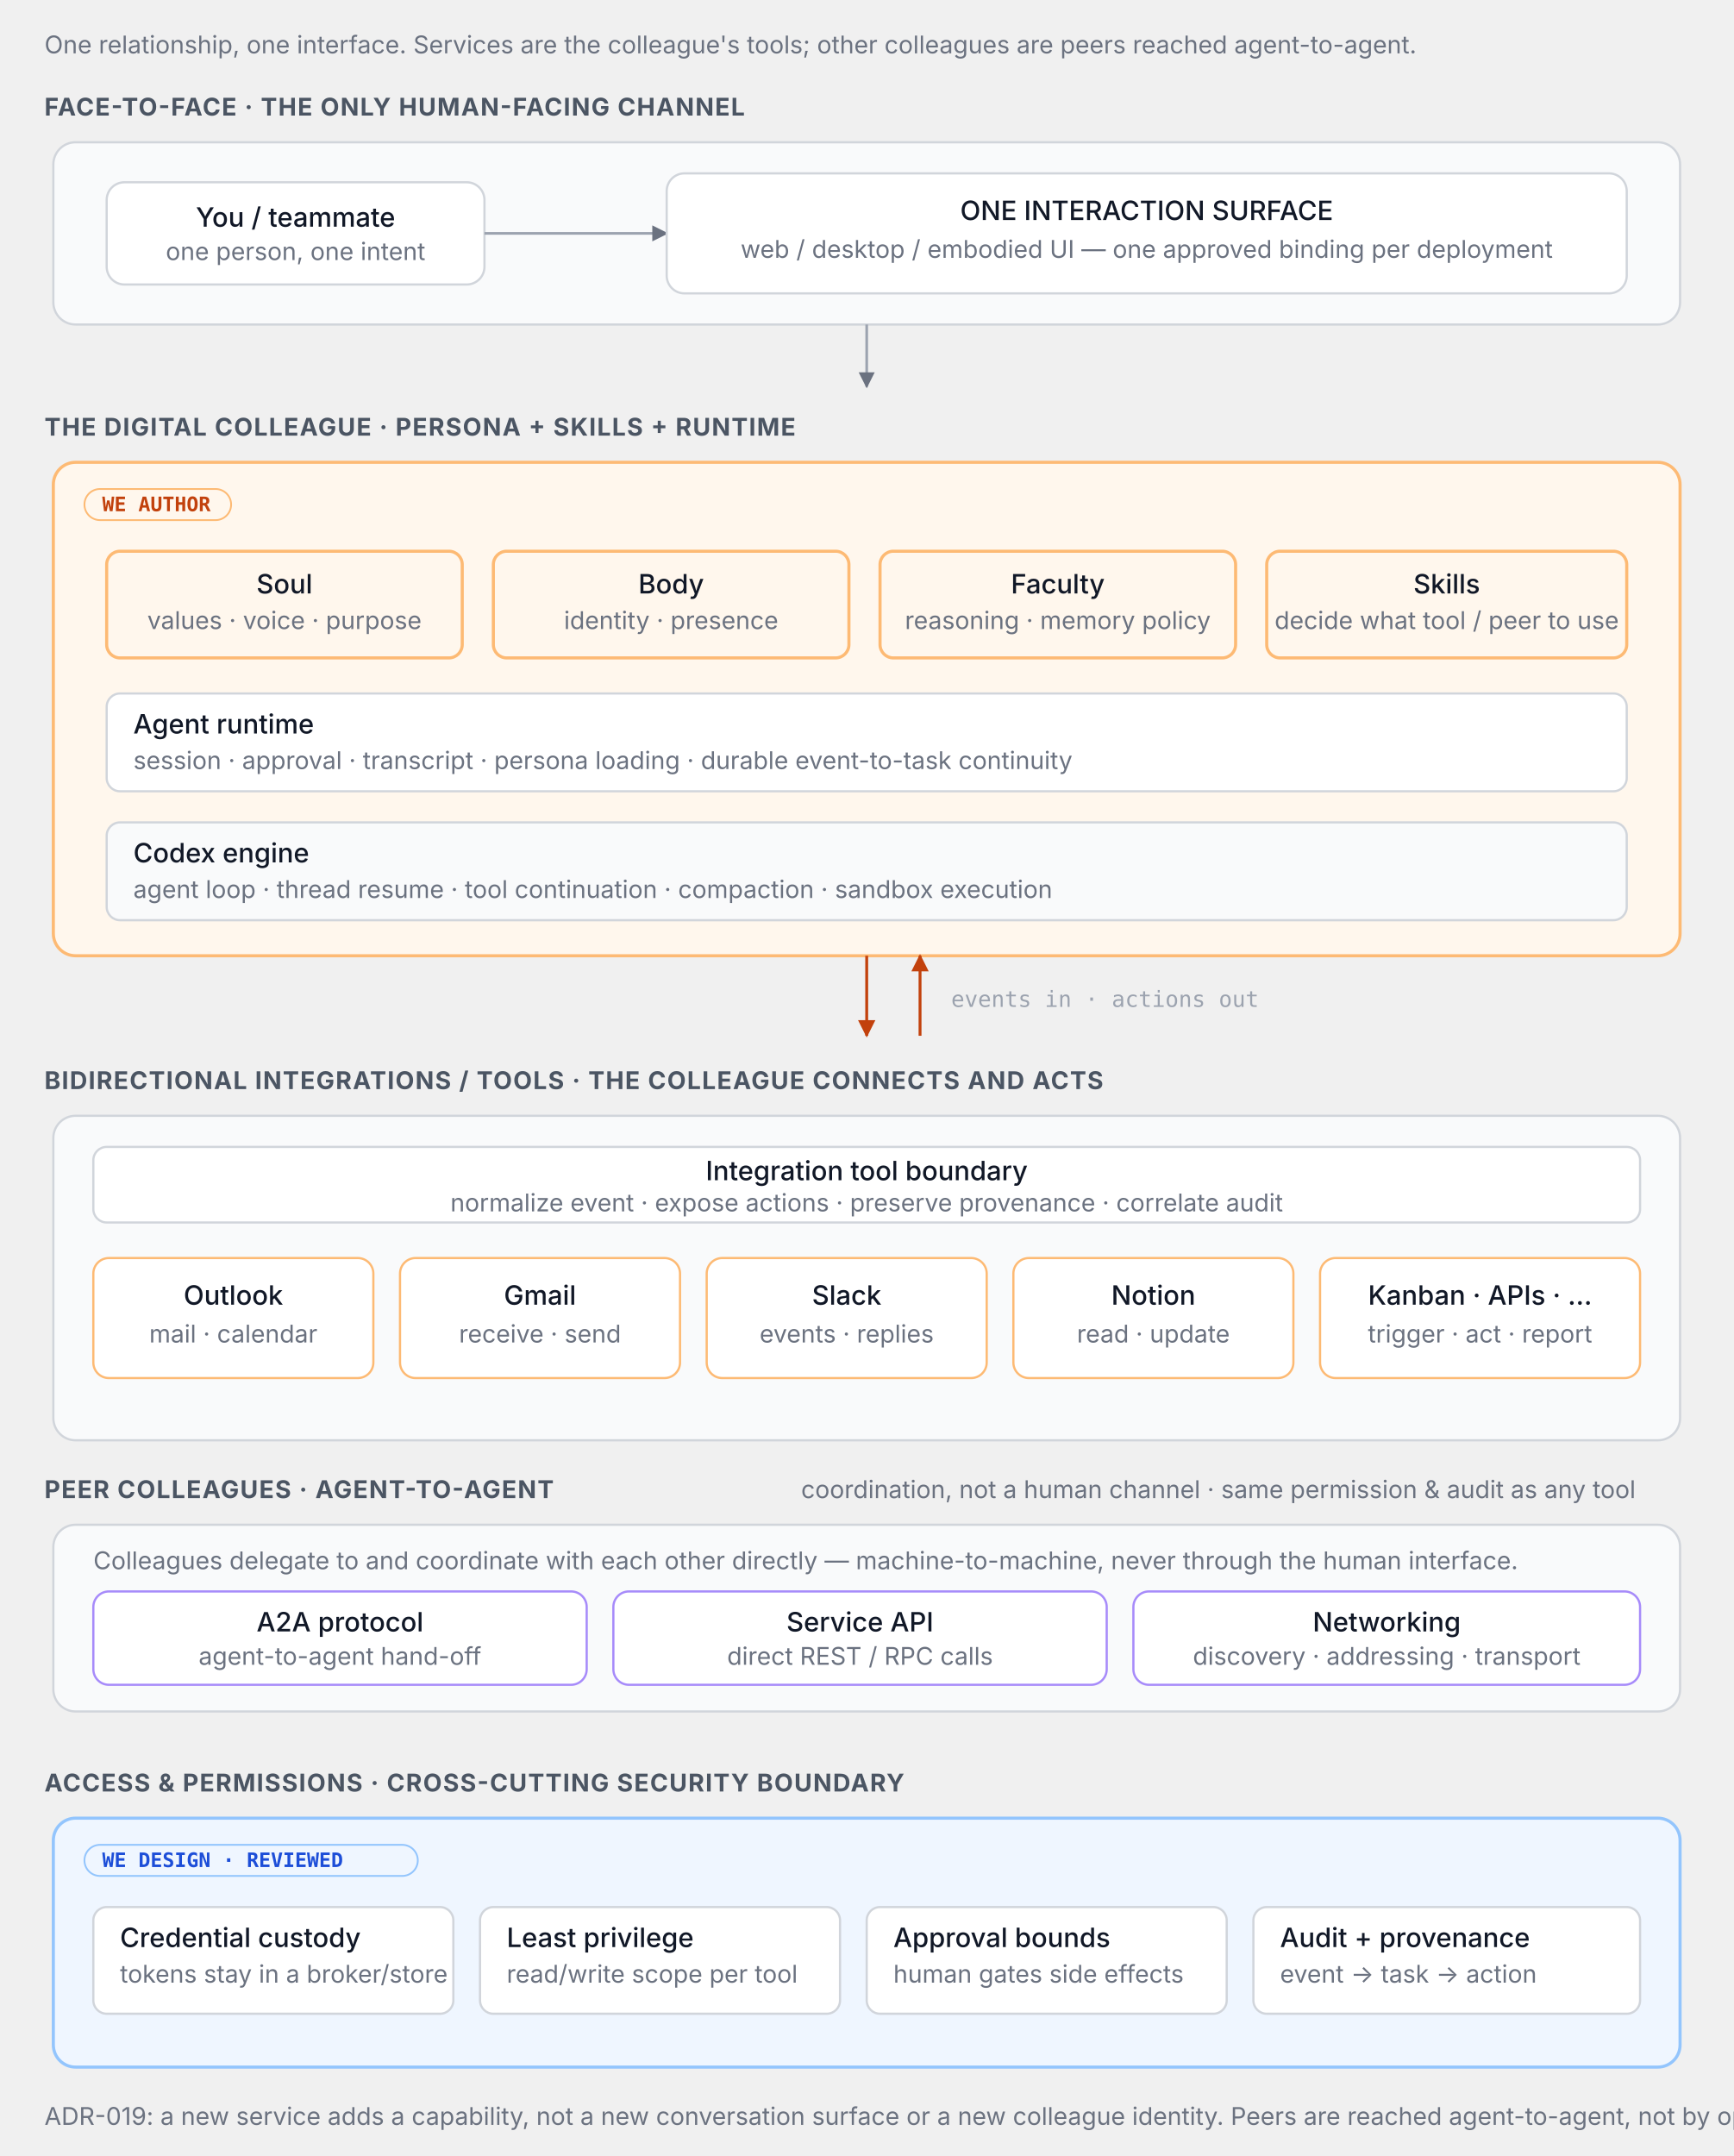
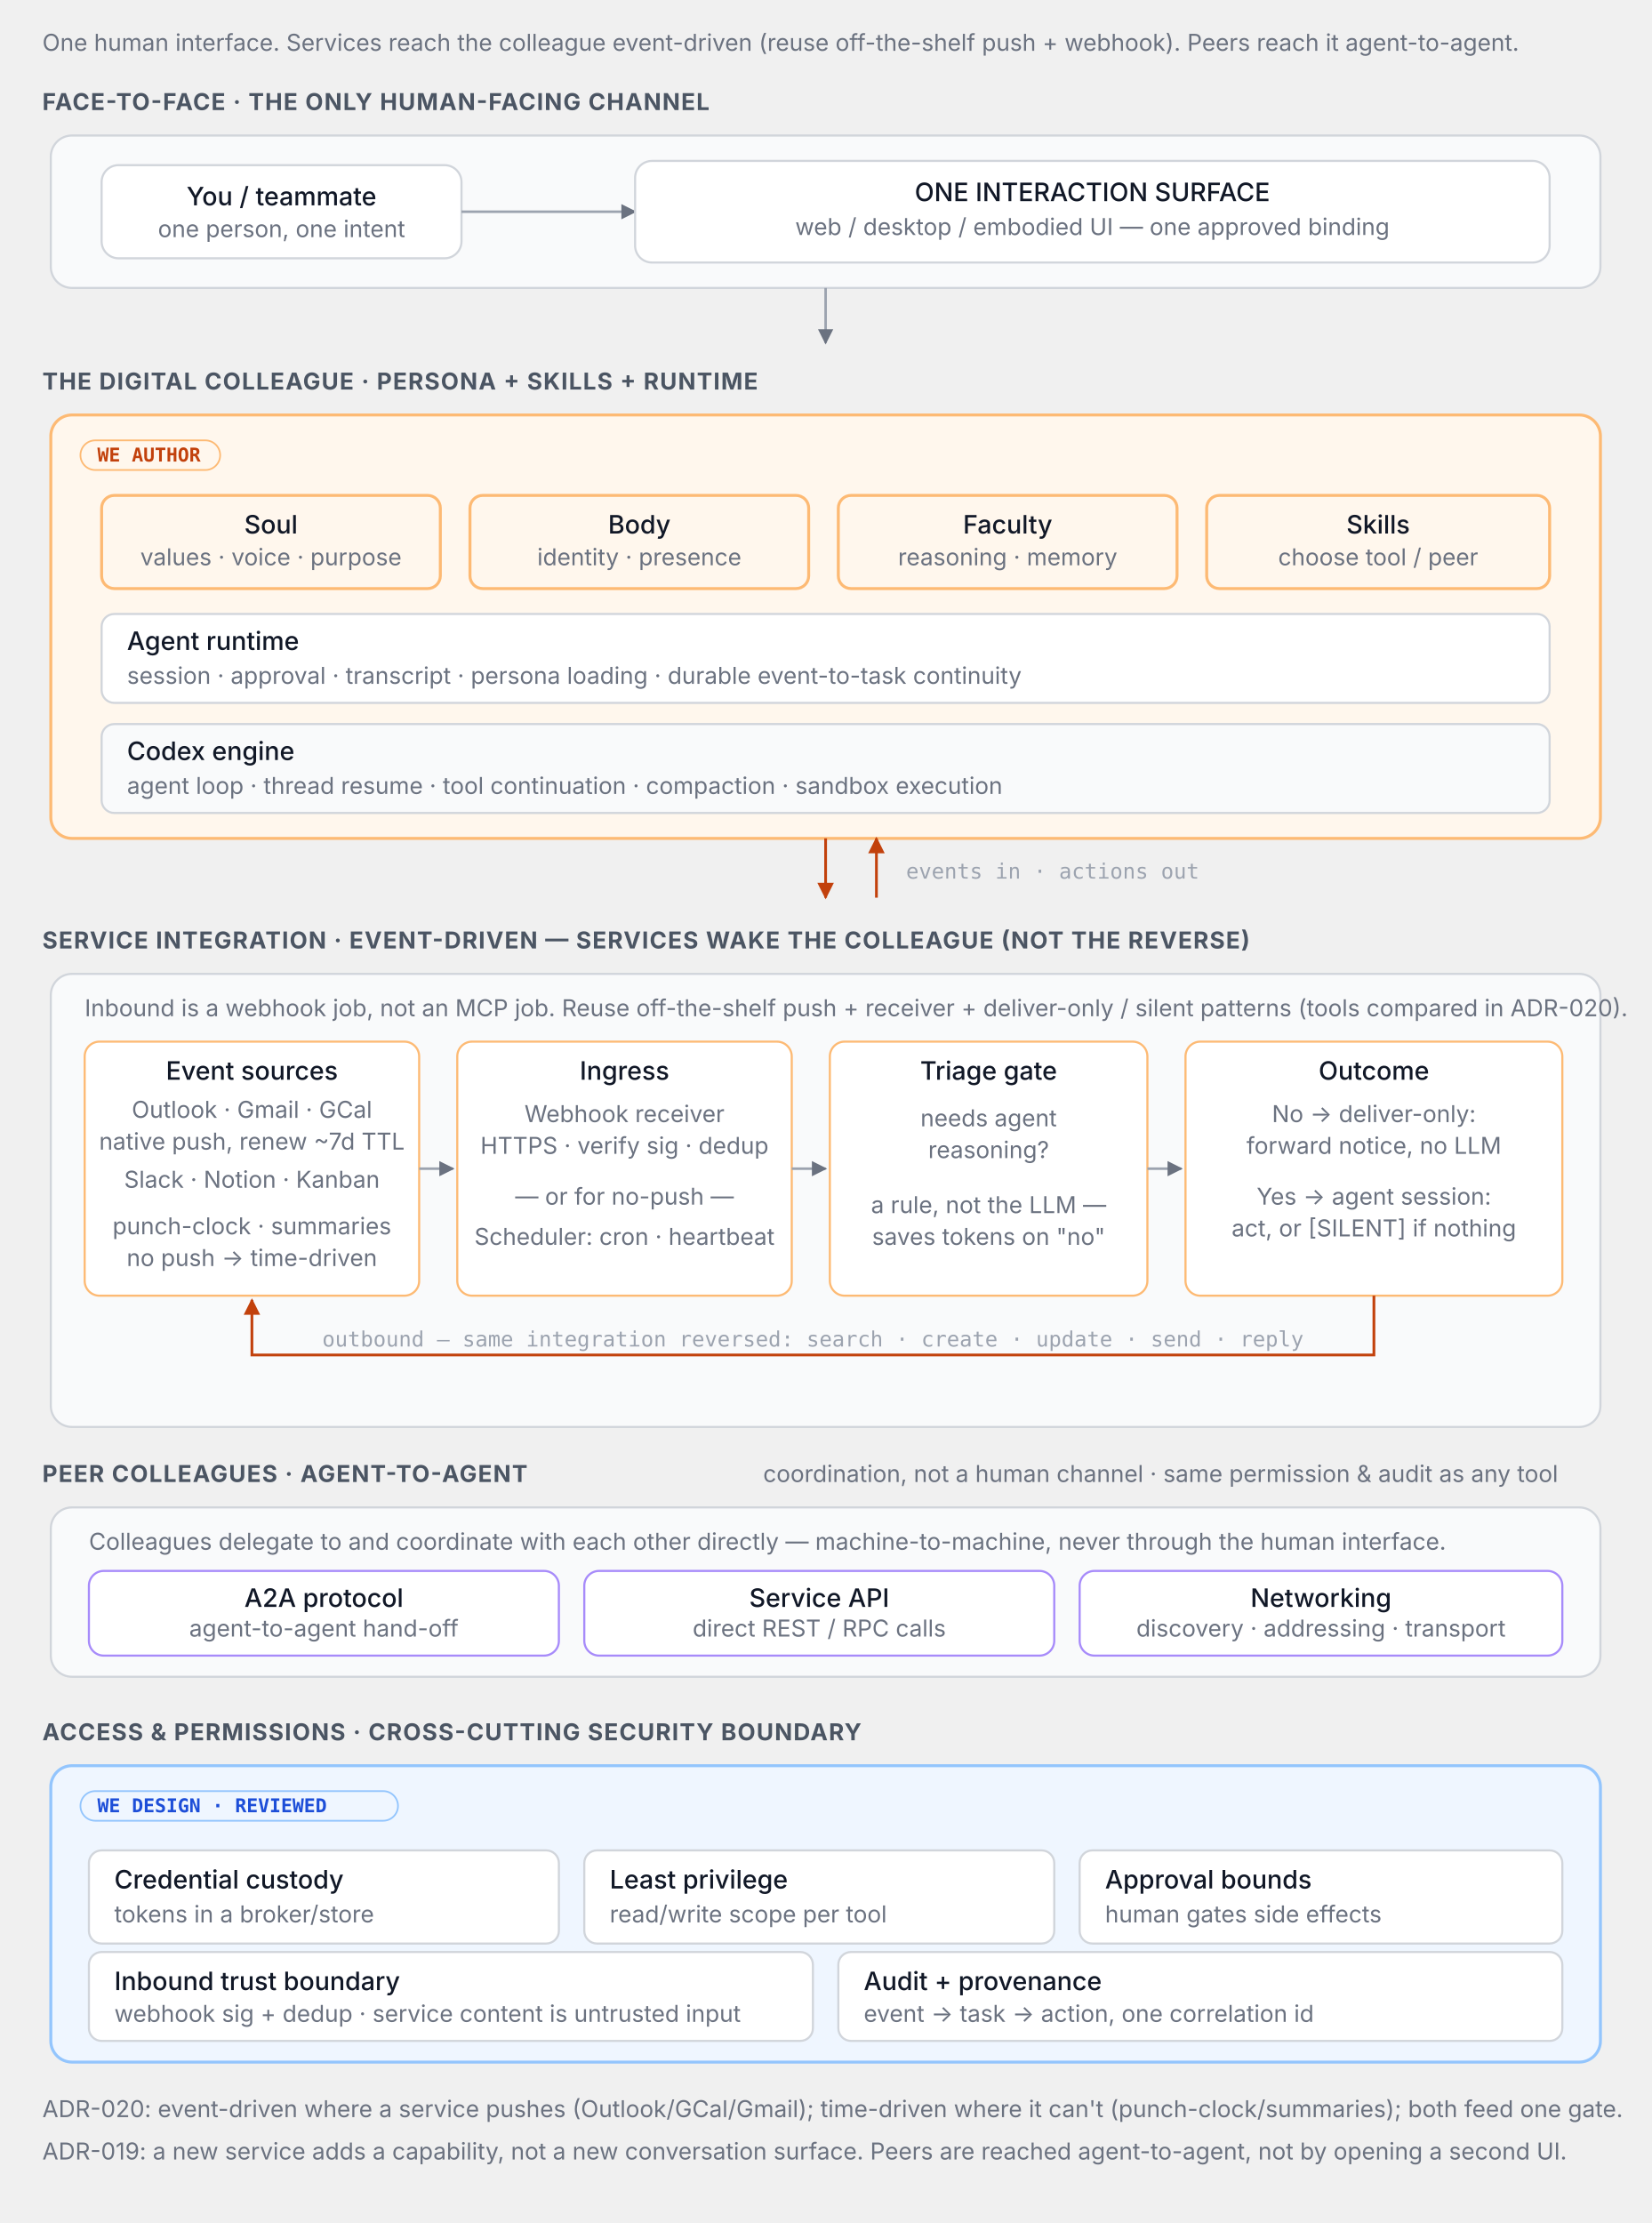
- <svg xmlns="http://www.w3.org/2000/svg" viewBox="0 0 780 970" role="img" font-family="ui-sans-serif, system-ui, -apple-system, sans-serif">
+ <svg xmlns="http://www.w3.org/2000/svg" viewBox="0 0 780 1050" role="img" font-family="ui-sans-serif, system-ui, -apple-system, sans-serif">
  <defs>
    <marker id="arr" viewBox="0 0 10 10" refX="9" refY="5" markerWidth="6" markerHeight="6" orient="auto">
      <path d="M0,0 L10,5 L0,10 z" fill="#6b7280" />
    </marker>
    <marker id="arrOrange" viewBox="0 0 10 10" refX="9" refY="5" markerWidth="6" markerHeight="6" orient="auto">
      <path d="M0,0 L10,5 L0,10 z" fill="#c2410c" />
    </marker>
  </defs>
  <style>
    .label { font-size: 12px; font-weight: 500; fill: #111827; }
    .sub { font-size: 11px; fill: #6b7280; }
    .port { font-size: 10px; fill: #9ca3af; font-family: ui-monospace, monospace; }
    .tier { font-size: 11px; font-weight: 700; fill: #4b5563; letter-spacing: 0.5px; }
    .own { font-size: 9px; font-weight: 700; fill: #c2410c; font-family: ui-monospace, monospace; }
    .sec { font-size: 9px; font-weight: 700; fill: #1d4ed8; font-family: ui-monospace, monospace; }
    .edge { stroke: #9ca3af; stroke-width: 1.2; fill: none; }
    .edgeTool { stroke: #c2410c; stroke-width: 1.3; fill: none; }
    .box { fill: #ffffff; stroke: #d1d5db; stroke-width: 1; }
    .boxOff { fill: #f9fafb; stroke: #d1d5db; stroke-width: 1; }
    .boxOwn { fill: #fff7ed; stroke: #fdba74; stroke-width: 1.4; }
    .boxSec { fill: #eff6ff; stroke: #93c5fd; stroke-width: 1.4; }
    .chip { fill: #fff7ed; stroke: #fdba74; stroke-width: 0.8; }
    .chipSec { fill: #eff6ff; stroke: #93c5fd; stroke-width: 0.8; }
    .service { fill: #ffffff; stroke: #fdba74; stroke-width: 1; }
+     .stage { fill: #ffffff; stroke: #fdba74; stroke-width: 1; }
    .peer { fill: #ffffff; stroke: #a78bfa; stroke-width: 1; }
-     .edgePeer { stroke: #7c3aed; stroke-width: 1.3; fill: none; }
  </style>
-   <text x="20" y="24" class="sub">One relationship, one interface. Services are the colleague's tools; other colleagues are peers reached agent-to-agent.</text>
+   <text x="20" y="24" class="sub">One human interface. Services reach the colleague event-driven (reuse off-the-shelf push + webhook). Peers reach it agent-to-agent.</text>
  <text x="20" y="52" class="tier">FACE-TO-FACE · THE ONLY HUMAN-FACING CHANNEL</text>
-   <rect x="24" y="64" width="732" height="82" rx="10" class="boxOff" />
-   <rect x="48" y="82" width="170" height="46" rx="8" class="box" />
-   <text x="133" y="102" text-anchor="middle" class="label">You / teammate</text>
-   <text x="133" y="117" text-anchor="middle" class="sub">one person, one intent</text>
-   <line x1="218" y1="105" x2="300" y2="105" class="edge" marker-end="url(#arr)" />
-   <rect x="300" y="78" width="432" height="54" rx="8" class="box" />
-   <text x="516" y="99" text-anchor="middle" class="label">ONE INTERACTION SURFACE</text>
-   <text x="516" y="116" text-anchor="middle" class="sub">web / desktop / embodied UI — one approved binding per deployment</text>
-   <line x1="390" y1="146" x2="390" y2="174" class="edge" marker-end="url(#arr)" />
-   <text x="20" y="196" class="tier">THE DIGITAL COLLEAGUE · PERSONA + SKILLS + RUNTIME</text>
-   <rect x="24" y="208" width="732" height="222" rx="10" class="boxOwn" />
-   <rect x="38" y="220" width="66" height="14" rx="7" class="chip" />
-   <text x="46" y="230" class="own">WE AUTHOR</text>
-   <rect x="48" y="248" width="160" height="48" rx="6" class="boxOwn" />
-   <text x="128" y="267" text-anchor="middle" class="label">Soul</text>
-   <text x="128" y="283" text-anchor="middle" class="sub">values · voice · purpose</text>
-   <rect x="222" y="248" width="160" height="48" rx="6" class="boxOwn" />
-   <text x="302" y="267" text-anchor="middle" class="label">Body</text>
-   <text x="302" y="283" text-anchor="middle" class="sub">identity · presence</text>
-   <rect x="396" y="248" width="160" height="48" rx="6" class="boxOwn" />
-   <text x="476" y="267" text-anchor="middle" class="label">Faculty</text>
-   <text x="476" y="283" text-anchor="middle" class="sub">reasoning · memory policy</text>
-   <rect x="570" y="248" width="162" height="48" rx="6" class="boxOwn" />
-   <text x="651" y="267" text-anchor="middle" class="label">Skills</text>
-   <text x="651" y="283" text-anchor="middle" class="sub">decide what tool / peer to use</text>
-   <rect x="48" y="312" width="684" height="44" rx="6" class="box" />
-   <text x="60" y="330" class="label">Agent runtime</text>
-   <text x="60" y="346" class="sub">session · approval · transcript · persona loading · durable event-to-task continuity</text>
-   <rect x="48" y="370" width="684" height="44" rx="6" class="boxOff" />
-   <text x="60" y="388" class="label">Codex engine</text>
-   <text x="60" y="404" class="sub">agent loop · thread resume · tool continuation · compaction · sandbox execution</text>
-   <line x1="390" y1="430" x2="390" y2="466" class="edgeTool" marker-end="url(#arrOrange)" />
-   <line x1="414" y1="466" x2="414" y2="430" class="edgeTool" marker-end="url(#arrOrange)" />
-   <text x="428" y="453" class="port">events in · actions out</text>
-   <text x="20" y="490" class="tier">BIDIRECTIONAL INTEGRATIONS / TOOLS · THE COLLEAGUE CONNECTS AND ACTS</text>
-   <rect x="24" y="502" width="732" height="146" rx="10" class="boxOff" />
-   <rect x="42" y="516" width="696" height="34" rx="6" class="box" />
-   <text x="390" y="531" text-anchor="middle" class="label">Integration tool boundary</text>
-   <text x="390" y="545" text-anchor="middle" class="sub">normalize event · expose actions · preserve provenance · correlate audit</text>
-   <rect x="42" y="566" width="126" height="54" rx="7" class="service" />
-   <text x="105" y="587" text-anchor="middle" class="label">Outlook</text>
-   <text x="105" y="604" text-anchor="middle" class="sub">mail · calendar</text>
-   <rect x="180" y="566" width="126" height="54" rx="7" class="service" />
-   <text x="243" y="587" text-anchor="middle" class="label">Gmail</text>
-   <text x="243" y="604" text-anchor="middle" class="sub">receive · send</text>
-   <rect x="318" y="566" width="126" height="54" rx="7" class="service" />
-   <text x="381" y="587" text-anchor="middle" class="label">Slack</text>
-   <text x="381" y="604" text-anchor="middle" class="sub">events · replies</text>
-   <rect x="456" y="566" width="126" height="54" rx="7" class="service" />
-   <text x="519" y="587" text-anchor="middle" class="label">Notion</text>
-   <text x="519" y="604" text-anchor="middle" class="sub">read · update</text>
-   <rect x="594" y="566" width="144" height="54" rx="7" class="service" />
-   <text x="666" y="587" text-anchor="middle" class="label">Kanban · APIs · …</text>
-   <text x="666" y="604" text-anchor="middle" class="sub">trigger · act · report</text>
-   <text x="20" y="674" class="tier">PEER COLLEAGUES · AGENT-TO-AGENT</text>
-   <text x="736" y="674" text-anchor="end" class="sub">coordination, not a human channel · same permission &amp; audit as any tool</text>
-   <rect x="24" y="686" width="732" height="84" rx="10" class="boxOff" />
-   <text x="42" y="706" class="sub">Colleagues delegate to and coordinate with each other directly — machine-to-machine, never through the human interface.</text>
-   <rect x="42" y="716" width="222" height="42" rx="7" class="peer" />
-   <text x="153" y="734" text-anchor="middle" class="label">A2A protocol</text>
-   <text x="153" y="749" text-anchor="middle" class="sub">agent-to-agent hand-off</text>
-   <rect x="276" y="716" width="222" height="42" rx="7" class="peer" />
-   <text x="387" y="734" text-anchor="middle" class="label">Service API</text>
-   <text x="387" y="749" text-anchor="middle" class="sub">direct REST / RPC calls</text>
-   <rect x="510" y="716" width="228" height="42" rx="7" class="peer" />
-   <text x="624" y="734" text-anchor="middle" class="label">Networking</text>
-   <text x="624" y="749" text-anchor="middle" class="sub">discovery · addressing · transport</text>
-   <text x="20" y="806" class="tier">ACCESS &amp; PERMISSIONS · CROSS-CUTTING SECURITY BOUNDARY</text>
-   <rect x="24" y="818" width="732" height="112" rx="10" class="boxSec" />
-   <rect x="38" y="830" width="150" height="14" rx="7" class="chipSec" />
-   <text x="46" y="840" class="sec">WE DESIGN · REVIEWED</text>
-   <rect x="42" y="858" width="162" height="48" rx="6" class="box" />
-   <text x="54" y="876" class="label">Credential custody</text>
-   <text x="54" y="892" class="sub">tokens stay in a broker/store</text>
-   <rect x="216" y="858" width="162" height="48" rx="6" class="box" />
-   <text x="228" y="876" class="label">Least privilege</text>
-   <text x="228" y="892" class="sub">read/write scope per tool</text>
-   <rect x="390" y="858" width="162" height="48" rx="6" class="box" />
-   <text x="402" y="876" class="label">Approval bounds</text>
-   <text x="402" y="892" class="sub">human gates side effects</text>
-   <rect x="564" y="858" width="174" height="48" rx="6" class="box" />
-   <text x="576" y="876" class="label">Audit + provenance</text>
-   <text x="576" y="892" class="sub">event → task → action</text>
-   <text x="20" y="956" class="sub">ADR-019: a new service adds a capability, not a new conversation surface or a new colleague identity. Peers are reached agent-to-agent, not by opening a second UI.</text>
+   <rect x="24" y="64" width="732" height="72" rx="10" class="boxOff" />
+   <rect x="48" y="78" width="170" height="44" rx="8" class="box" />
+   <text x="133" y="97" text-anchor="middle" class="label">You / teammate</text>
+   <text x="133" y="112" text-anchor="middle" class="sub">one person, one intent</text>
+   <line x1="218" y1="100" x2="300" y2="100" class="edge" marker-end="url(#arr)" />
+   <rect x="300" y="76" width="432" height="48" rx="8" class="box" />
+   <text x="516" y="95" text-anchor="middle" class="label">ONE INTERACTION SURFACE</text>
+   <text x="516" y="111" text-anchor="middle" class="sub">web / desktop / embodied UI — one approved binding</text>
+   <line x1="390" y1="136" x2="390" y2="162" class="edge" marker-end="url(#arr)" />
+   <text x="20" y="184" class="tier">THE DIGITAL COLLEAGUE · PERSONA + SKILLS + RUNTIME</text>
+   <rect x="24" y="196" width="732" height="200" rx="10" class="boxOwn" />
+   <rect x="38" y="208" width="66" height="14" rx="7" class="chip" />
+   <text x="46" y="218" class="own">WE AUTHOR</text>
+   <rect x="48" y="234" width="160" height="44" rx="6" class="boxOwn" />
+   <text x="128" y="252" text-anchor="middle" class="label">Soul</text>
+   <text x="128" y="267" text-anchor="middle" class="sub">values · voice · purpose</text>
+   <rect x="222" y="234" width="160" height="44" rx="6" class="boxOwn" />
+   <text x="302" y="252" text-anchor="middle" class="label">Body</text>
+   <text x="302" y="267" text-anchor="middle" class="sub">identity · presence</text>
+   <rect x="396" y="234" width="160" height="44" rx="6" class="boxOwn" />
+   <text x="476" y="252" text-anchor="middle" class="label">Faculty</text>
+   <text x="476" y="267" text-anchor="middle" class="sub">reasoning · memory</text>
+   <rect x="570" y="234" width="162" height="44" rx="6" class="boxOwn" />
+   <text x="651" y="252" text-anchor="middle" class="label">Skills</text>
+   <text x="651" y="267" text-anchor="middle" class="sub">choose tool / peer</text>
+   <rect x="48" y="290" width="684" height="42" rx="6" class="box" />
+   <text x="60" y="307" class="label">Agent runtime</text>
+   <text x="60" y="323" class="sub">session · approval · transcript · persona loading · durable event-to-task continuity</text>
+   <rect x="48" y="342" width="684" height="42" rx="6" class="boxOff" />
+   <text x="60" y="359" class="label">Codex engine</text>
+   <text x="60" y="375" class="sub">agent loop · thread resume · tool continuation · compaction · sandbox execution</text>
+   <line x1="390" y1="396" x2="390" y2="424" class="edgeTool" marker-end="url(#arrOrange)" />
+   <line x1="414" y1="424" x2="414" y2="396" class="edgeTool" marker-end="url(#arrOrange)" />
+   <text x="428" y="415" class="port">events in · actions out</text>
+   <text x="20" y="448" class="tier">SERVICE INTEGRATION · EVENT-DRIVEN — SERVICES WAKE THE COLLEAGUE (NOT THE REVERSE)</text>
+   <rect x="24" y="460" width="732" height="214" rx="10" class="boxOff" />
+   <text x="40" y="480" class="sub">Inbound is a webhook job, not an MCP job. Reuse off-the-shelf push + receiver + deliver-only / silent patterns (tools compared in ADR-020).</text>
+   <rect x="40" y="492" width="158" height="120" rx="7" class="stage" />
+   <text x="119" y="510" text-anchor="middle" class="label">Event sources</text>
+   <text x="119" y="528" text-anchor="middle" class="sub">Outlook · Gmail · GCal</text>
+   <text x="119" y="543" text-anchor="middle" class="sub">native push, renew ~7d TTL</text>
+   <text x="119" y="561" text-anchor="middle" class="sub">Slack · Notion · Kanban</text>
+   <text x="119" y="583" text-anchor="middle" class="sub">punch-clock · summaries</text>
+   <text x="119" y="598" text-anchor="middle" class="sub">no push → time-driven</text>
+   <rect x="216" y="492" width="158" height="120" rx="7" class="stage" />
+   <text x="295" y="510" text-anchor="middle" class="label">Ingress</text>
+   <text x="295" y="530" text-anchor="middle" class="sub">Webhook receiver</text>
+   <text x="295" y="545" text-anchor="middle" class="sub">HTTPS · verify sig · dedup</text>
+   <text x="295" y="569" text-anchor="middle" class="sub">— or for no-push —</text>
+   <text x="295" y="588" text-anchor="middle" class="sub">Scheduler: cron · heartbeat</text>
+   <rect x="392" y="492" width="150" height="120" rx="7" class="stage" />
+   <text x="467" y="510" text-anchor="middle" class="label">Triage gate</text>
+   <text x="467" y="532" text-anchor="middle" class="sub">needs agent</text>
+   <text x="467" y="547" text-anchor="middle" class="sub">reasoning?</text>
+   <text x="467" y="573" text-anchor="middle" class="sub">a rule, not the LLM —</text>
+   <text x="467" y="588" text-anchor="middle" class="sub">saves tokens on "no"</text>
+   <rect x="560" y="492" width="178" height="120" rx="7" class="stage" />
+   <text x="649" y="510" text-anchor="middle" class="label">Outcome</text>
+   <text x="649" y="530" text-anchor="middle" class="sub">No → deliver-only:</text>
+   <text x="649" y="545" text-anchor="middle" class="sub">forward notice, no LLM</text>
+   <text x="649" y="569" text-anchor="middle" class="sub">Yes → agent session:</text>
+   <text x="649" y="584" text-anchor="middle" class="sub">act, or [SILENT] if nothing</text>
+   <line x1="198" y1="552" x2="214" y2="552" class="edge" marker-end="url(#arr)" />
+   <line x1="374" y1="552" x2="390" y2="552" class="edge" marker-end="url(#arr)" />
+   <line x1="542" y1="552" x2="558" y2="552" class="edge" marker-end="url(#arr)" />
+   <path d="M 649 612 L 649 640 L 119 640 L 119 614" class="edgeTool" fill="none" marker-end="url(#arrOrange)" />
+   <text x="384" y="636" text-anchor="middle" class="port">outbound — same integration reversed: search · create · update · send · reply</text>
+   <text x="20" y="700" class="tier">PEER COLLEAGUES · AGENT-TO-AGENT</text>
+   <text x="736" y="700" text-anchor="end" class="sub">coordination, not a human channel · same permission &amp; audit as any tool</text>
+   <rect x="24" y="712" width="732" height="80" rx="10" class="boxOff" />
+   <text x="42" y="732" class="sub">Colleagues delegate to and coordinate with each other directly — machine-to-machine, never through the human interface.</text>
+   <rect x="42" y="742" width="222" height="40" rx="7" class="peer" />
+   <text x="153" y="759" text-anchor="middle" class="label">A2A protocol</text>
+   <text x="153" y="773" text-anchor="middle" class="sub">agent-to-agent hand-off</text>
+   <rect x="276" y="742" width="222" height="40" rx="7" class="peer" />
+   <text x="387" y="759" text-anchor="middle" class="label">Service API</text>
+   <text x="387" y="773" text-anchor="middle" class="sub">direct REST / RPC calls</text>
+   <rect x="510" y="742" width="228" height="40" rx="7" class="peer" />
+   <text x="624" y="759" text-anchor="middle" class="label">Networking</text>
+   <text x="624" y="773" text-anchor="middle" class="sub">discovery · addressing · transport</text>
+   <text x="20" y="822" class="tier">ACCESS &amp; PERMISSIONS · CROSS-CUTTING SECURITY BOUNDARY</text>
+   <rect x="24" y="834" width="732" height="140" rx="10" class="boxSec" />
+   <rect x="38" y="846" width="150" height="14" rx="7" class="chipSec" />
+   <text x="46" y="856" class="sec">WE DESIGN · REVIEWED</text>
+   <rect x="42" y="874" width="222" height="44" rx="6" class="box" />
+   <text x="54" y="892" class="label">Credential custody</text>
+   <text x="54" y="908" class="sub">tokens in a broker/store</text>
+   <rect x="276" y="874" width="222" height="44" rx="6" class="box" />
+   <text x="288" y="892" class="label">Least privilege</text>
+   <text x="288" y="908" class="sub">read/write scope per tool</text>
+   <rect x="510" y="874" width="228" height="44" rx="6" class="box" />
+   <text x="522" y="892" class="label">Approval bounds</text>
+   <text x="522" y="908" class="sub">human gates side effects</text>
+   <rect x="42" y="922" width="342" height="42" rx="6" class="box" />
+   <text x="54" y="940" class="label">Inbound trust boundary</text>
+   <text x="54" y="955" class="sub">webhook sig + dedup · service content is untrusted input</text>
+   <rect x="396" y="922" width="342" height="42" rx="6" class="box" />
+   <text x="408" y="940" class="label">Audit + provenance</text>
+   <text x="408" y="955" class="sub">event → task → action, one correlation id</text>
+   <text x="20" y="1000" class="sub">ADR-020: event-driven where a service pushes (Outlook/GCal/Gmail); time-driven where it can't (punch-clock/summaries); both feed one gate.</text>
+   <text x="20" y="1020" class="sub">ADR-019: a new service adds a capability, not a new conversation surface. Peers are reached agent-to-agent, not by opening a second UI.</text>
</svg>
